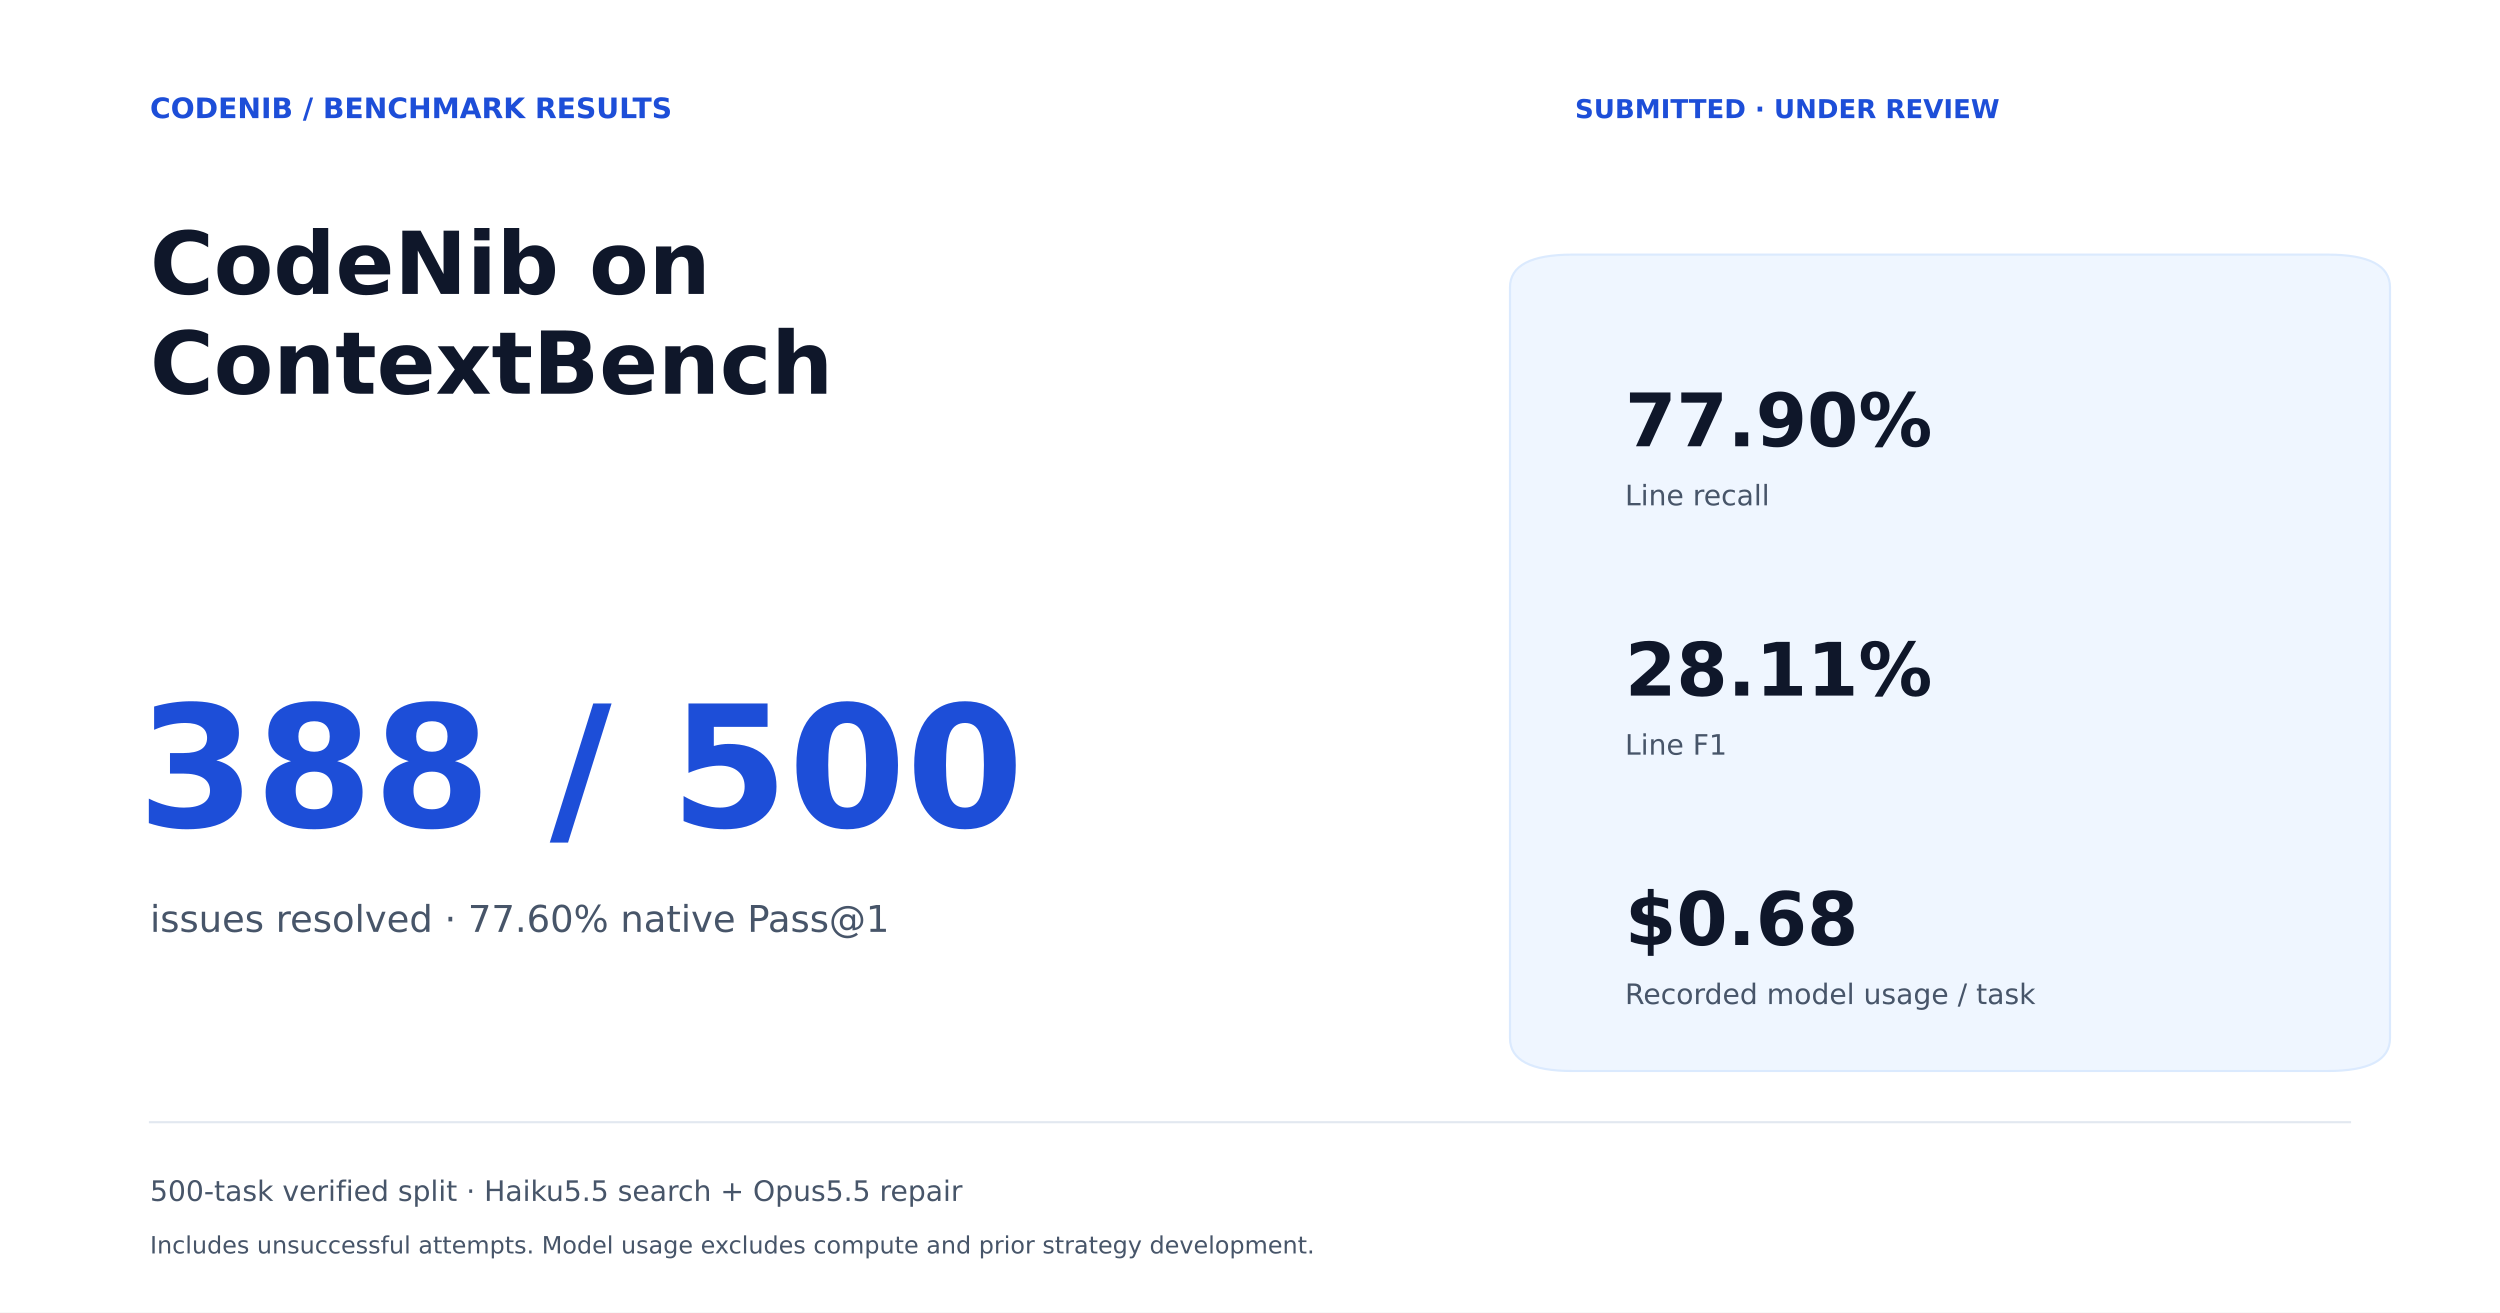
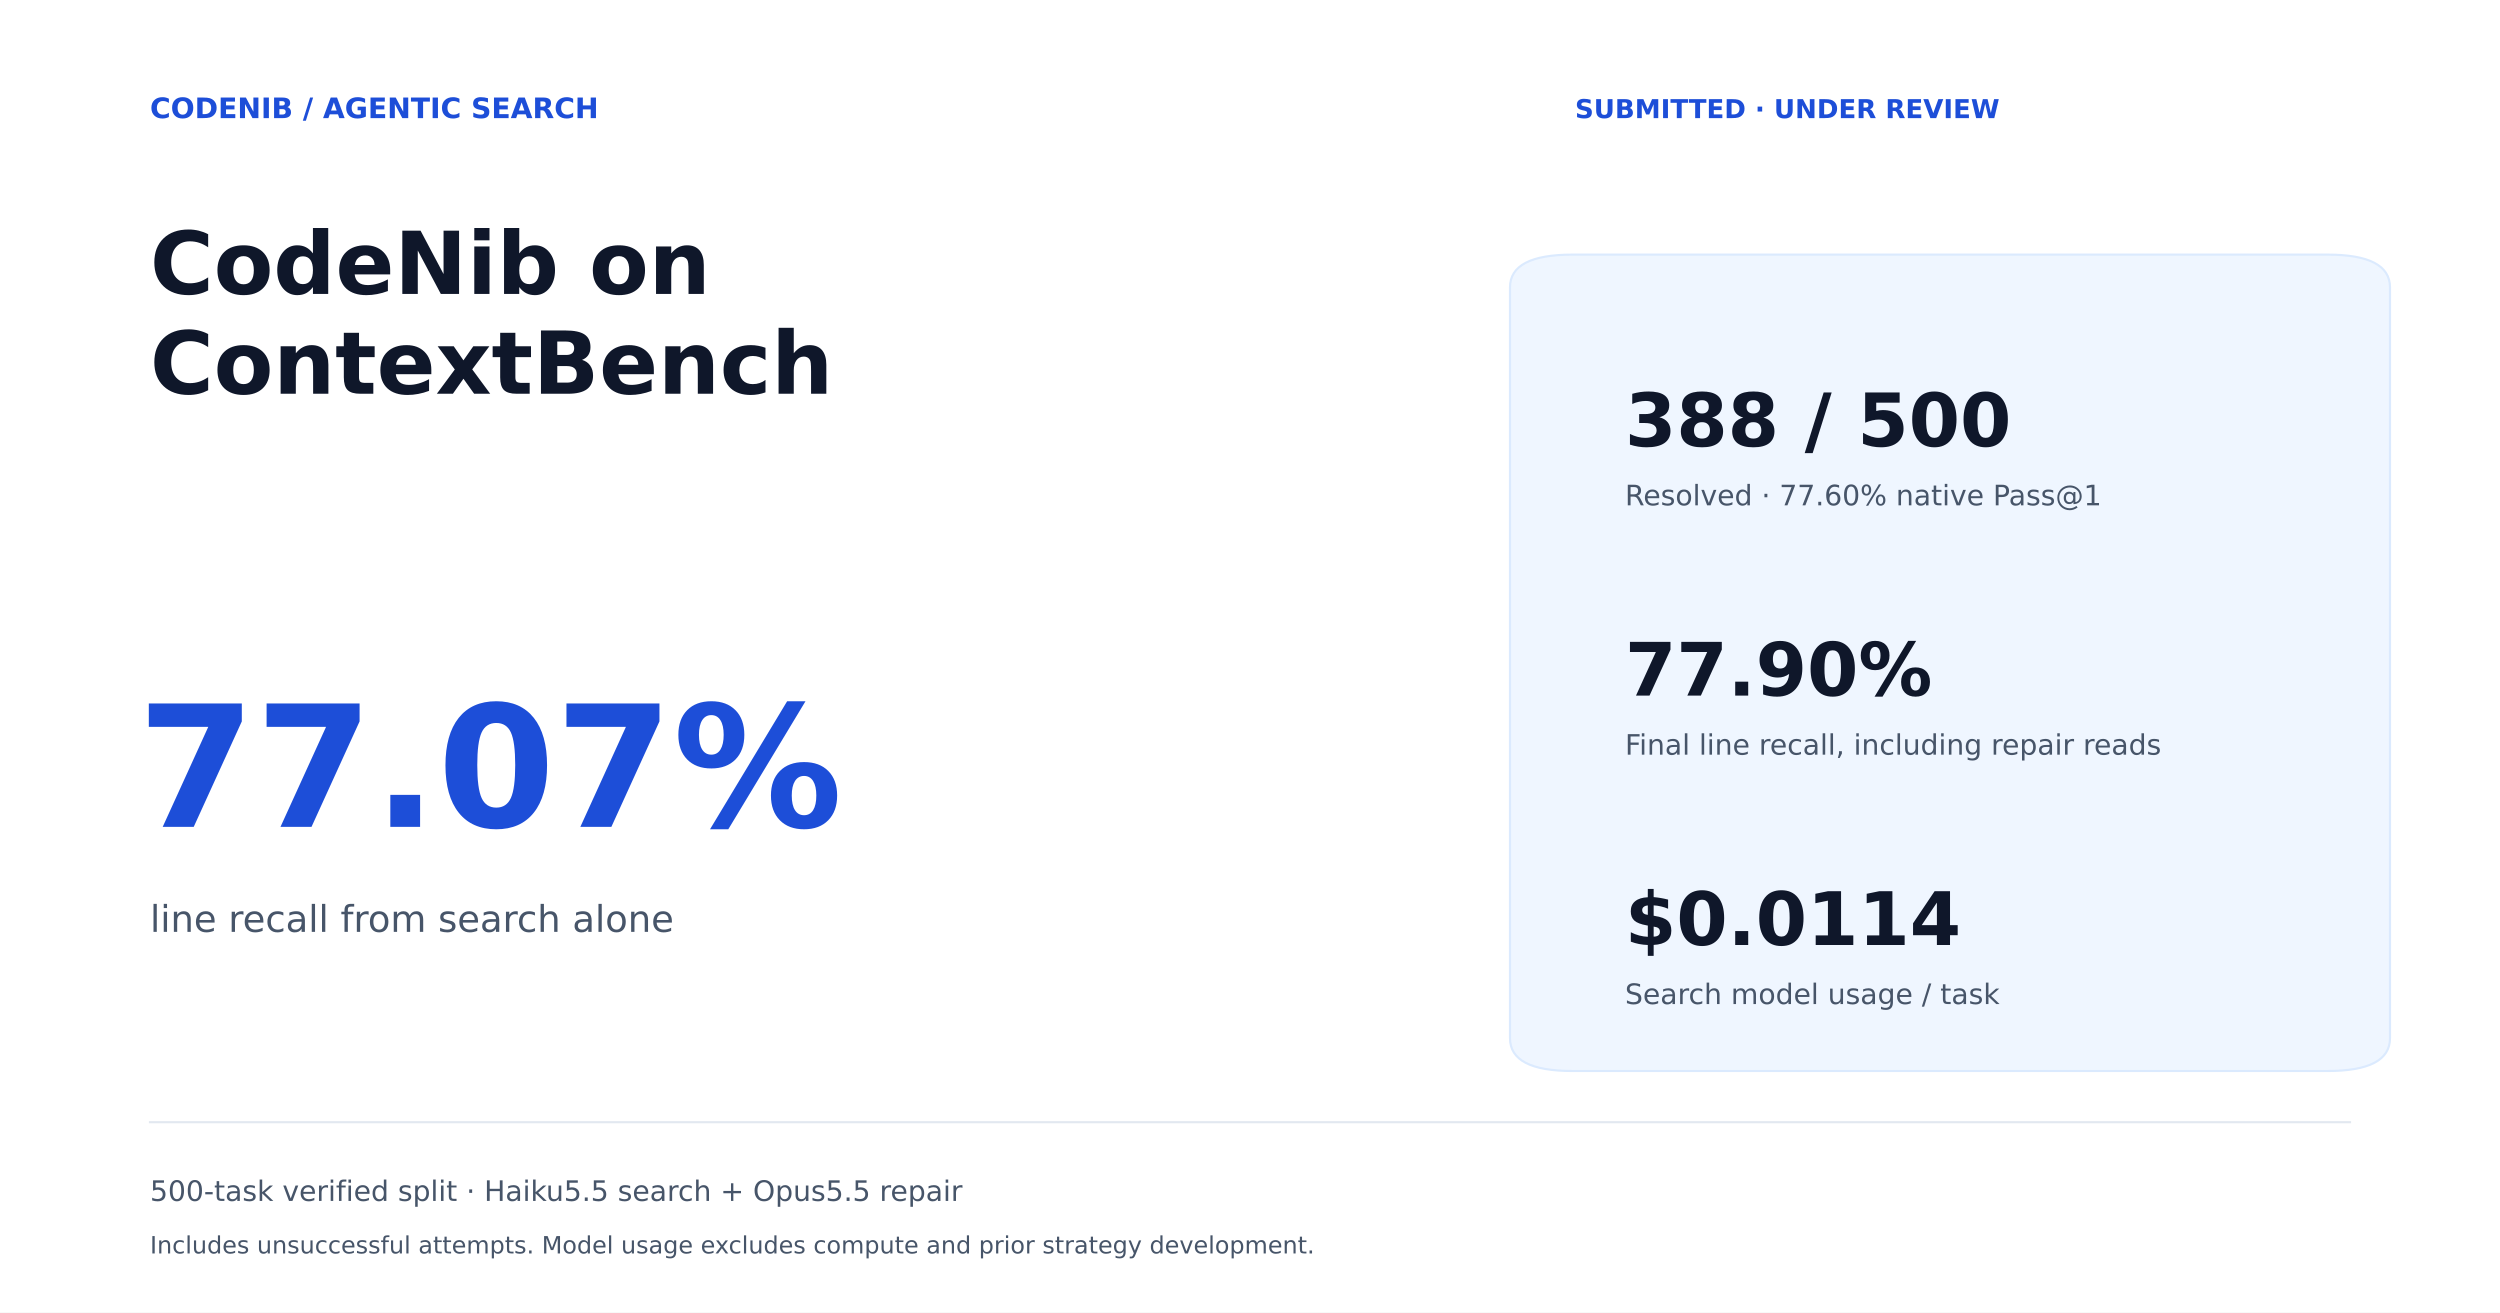
<svg xmlns="http://www.w3.org/2000/svg" width="1152pt" height="604.8pt" viewBox="0 0 1152 604.8" version="1.1">
  <defs>
    <style type="text/css">*{stroke-linejoin: round; stroke-linecap: butt}</style>
  </defs>
  <g id="figure_1">
    <g id="patch_1">
      <path d="M 0 604.8 L 1152 604.8 L 1152 0 L 0 0 z " style="fill: #ffffff" />
    </g>
    <g id="axes_1">
      <g id="patch_2">
        <path d="M 724.608 493.517 L 1072.512 493.517 Q 1101.312 493.517 1101.312 478.397 L 1101.312 132.451 Q 1101.312 117.331 1072.512 117.331 L 724.608 117.331 Q 695.808 117.331 695.808 132.451 L 695.808 478.397 Q 695.808 493.517 724.608 493.517 z " clip-path="url(#pebb623cbab)" style="fill: #eff6ff; stroke: #dbeafe; stroke-linejoin: miter" />
      </g>
      <g id="line2d_1">
        <path d="M 69.12 517.104 L 1082.88 517.104 " clip-path="url(#pebb623cbab)" style="fill: none; stroke: #e2e8f0; stroke-linecap: square" />
      </g>
    </g>
    <g id="text_1">
-       <text style="font-weight: 700; font-size: 13px; font-family: 'DejaVu Sans'; text-anchor: start; fill: #1d4ed8" x="69.12" y="54.432" transform="rotate(-0 69.12 54.432)">CODENIB  /  BENCHMARK RESULTS</text>
+       <text style="font-weight: 700; font-size: 13px; font-family: 'DejaVu Sans'; text-anchor: start; fill: #1d4ed8" x="69.12" y="54.432" transform="rotate(-0 69.12 54.432)">CODENIB  /  AGENTIC SEARCH</text>
    </g>
    <g id="text_2">
      <text style="font-weight: 700; font-size: 12px; font-family: 'DejaVu Sans'; text-anchor: start; fill: #1d4ed8" x="725.76" y="54.432" transform="rotate(-0 725.76 54.432)">SUBMITTED · UNDER REVIEW</text>
    </g>
    <g id="text_3">
      <text style="font-weight: 700; font-size: 40px; font-family: 'DejaVu Sans'; fill: #0f172a" transform="translate(69.12 135.44)">CodeNib on</text>
      <text style="font-weight: 700; font-size: 40px; font-family: 'DejaVu Sans'; fill: #0f172a" transform="translate(69.12 181.44)">ContextBench</text>
    </g>
    <g id="text_4">
-       <text style="font-weight: 700; font-size: 78px; font-family: 'DejaVu Sans'; text-anchor: start; fill: #1d4ed8" x="63.36" y="381.024" transform="rotate(-0 63.36 381.024)">388 / 500</text>
+       <text style="font-weight: 700; font-size: 78px; font-family: 'DejaVu Sans'; text-anchor: start; fill: #1d4ed8" x="63.36" y="381.024" transform="rotate(-0 63.36 381.024)">77.07%</text>
    </g>
    <g id="text_5">
-       <text style="font-size: 17px; font-family: 'DejaVu Sans'; text-anchor: start; fill: #475569" x="69.12" y="429.408" transform="rotate(-0 69.12 429.408)">issues resolved · 77.60% native Pass@1</text>
+       <text style="font-size: 17px; font-family: 'DejaVu Sans'; text-anchor: start; fill: #475569" x="69.12" y="429.408" transform="rotate(-0 69.12 429.408)">line recall from search alone</text>
    </g>
    <g id="text_6">
-       <text style="font-weight: 700; font-size: 34px; font-family: 'DejaVu Sans'; text-anchor: start; fill: #0f172a" x="748.8" y="205.632" transform="rotate(-0 748.8 205.632)">77.90%</text>
+       <text style="font-weight: 700; font-size: 34px; font-family: 'DejaVu Sans'; text-anchor: start; fill: #0f172a" x="748.8" y="205.632" transform="rotate(-0 748.8 205.632)">388 / 500</text>
    </g>
    <g id="text_7">
-       <text style="font-size: 13px; font-family: 'DejaVu Sans'; text-anchor: start; fill: #475569" x="748.8" y="232.848" transform="rotate(-0 748.8 232.848)">Line recall</text>
+       <text style="font-size: 13px; font-family: 'DejaVu Sans'; text-anchor: start; fill: #475569" x="748.8" y="232.848" transform="rotate(-0 748.8 232.848)">Resolved · 77.60% native Pass@1</text>
    </g>
    <g id="text_8">
-       <text style="font-weight: 700; font-size: 34px; font-family: 'DejaVu Sans'; text-anchor: start; fill: #0f172a" x="748.8" y="320.544" transform="rotate(-0 748.8 320.544)">28.11%</text>
+       <text style="font-weight: 700; font-size: 34px; font-family: 'DejaVu Sans'; text-anchor: start; fill: #0f172a" x="748.8" y="320.544" transform="rotate(-0 748.8 320.544)">77.90%</text>
    </g>
    <g id="text_9">
-       <text style="font-size: 13px; font-family: 'DejaVu Sans'; text-anchor: start; fill: #475569" x="748.8" y="347.76" transform="rotate(-0 748.8 347.76)">Line F1</text>
+       <text style="font-size: 13px; font-family: 'DejaVu Sans'; text-anchor: start; fill: #475569" x="748.8" y="347.76" transform="rotate(-0 748.8 347.76)">Final line recall, including repair reads</text>
    </g>
    <g id="text_10">
-       <text style="font-weight: 700; font-size: 34px; font-family: 'DejaVu Sans'; text-anchor: start; fill: #0f172a" x="748.8" y="435.456" transform="rotate(-0 748.8 435.456)">$0.68</text>
+       <text style="font-weight: 700; font-size: 34px; font-family: 'DejaVu Sans'; text-anchor: start; fill: #0f172a" x="748.8" y="435.456" transform="rotate(-0 748.8 435.456)">$0.0114</text>
    </g>
    <g id="text_11">
-       <text style="font-size: 13px; font-family: 'DejaVu Sans'; text-anchor: start; fill: #475569" x="748.8" y="462.672" transform="rotate(-0 748.8 462.672)">Recorded model usage / task</text>
+       <text style="font-size: 13px; font-family: 'DejaVu Sans'; text-anchor: start; fill: #475569" x="748.8" y="462.672" transform="rotate(-0 748.8 462.672)">Search model usage / task</text>
    </g>
    <g id="text_12">
      <text style="font-size: 13px; font-family: 'DejaVu Sans'; text-anchor: start; fill: #475569" x="69.12" y="553.392" transform="rotate(-0 69.12 553.392)">500-task verified split · Haiku5.5 search + Opus5.5 repair</text>
    </g>
    <g id="text_13">
      <text style="font-size: 11px; font-family: 'DejaVu Sans'; text-anchor: start; fill: #475569" x="69.12" y="577.584" transform="rotate(-0 69.12 577.584)">Includes unsuccessful attempts. Model usage excludes compute and prior strategy development.</text>
    </g>
  </g>
  <defs>
    <clipPath id="pebb623cbab">
      <rect x="0" y="0" width="1152" height="604.8" />
    </clipPath>
  </defs>
</svg>
